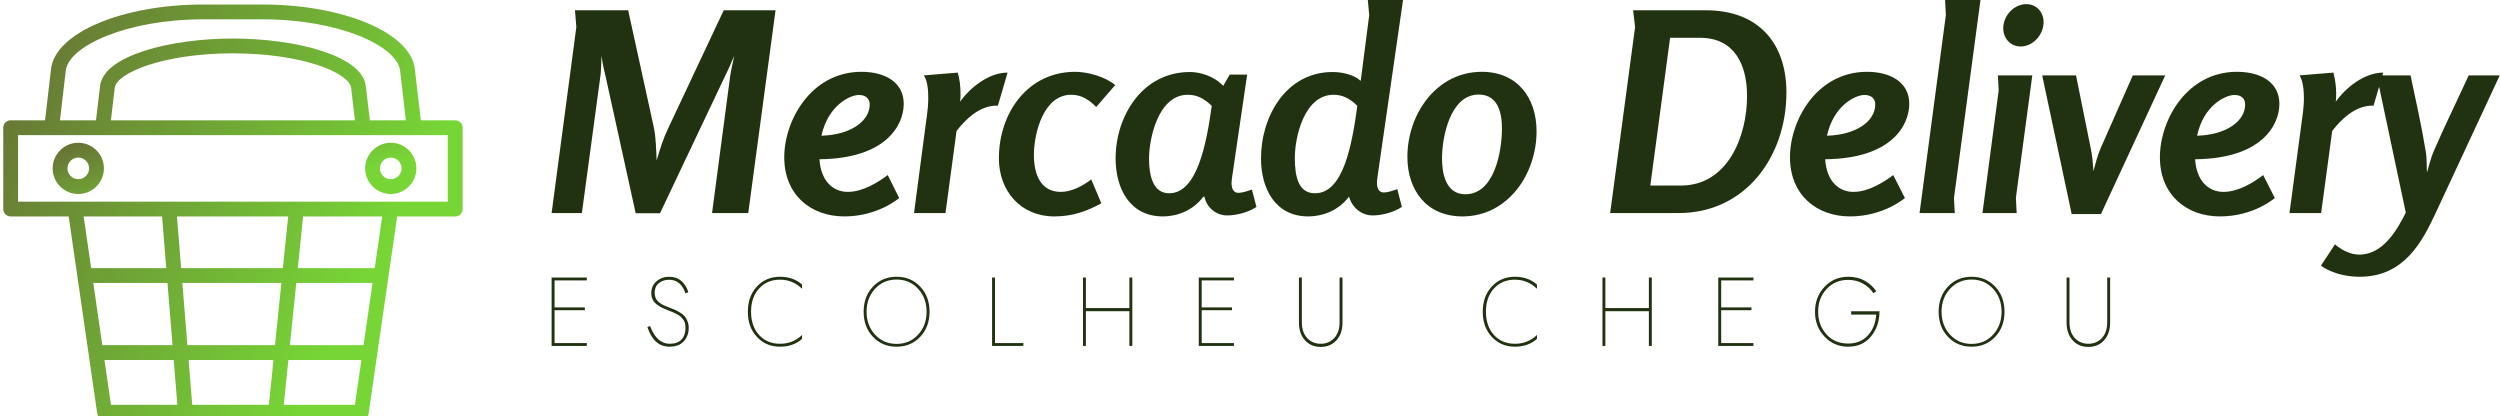
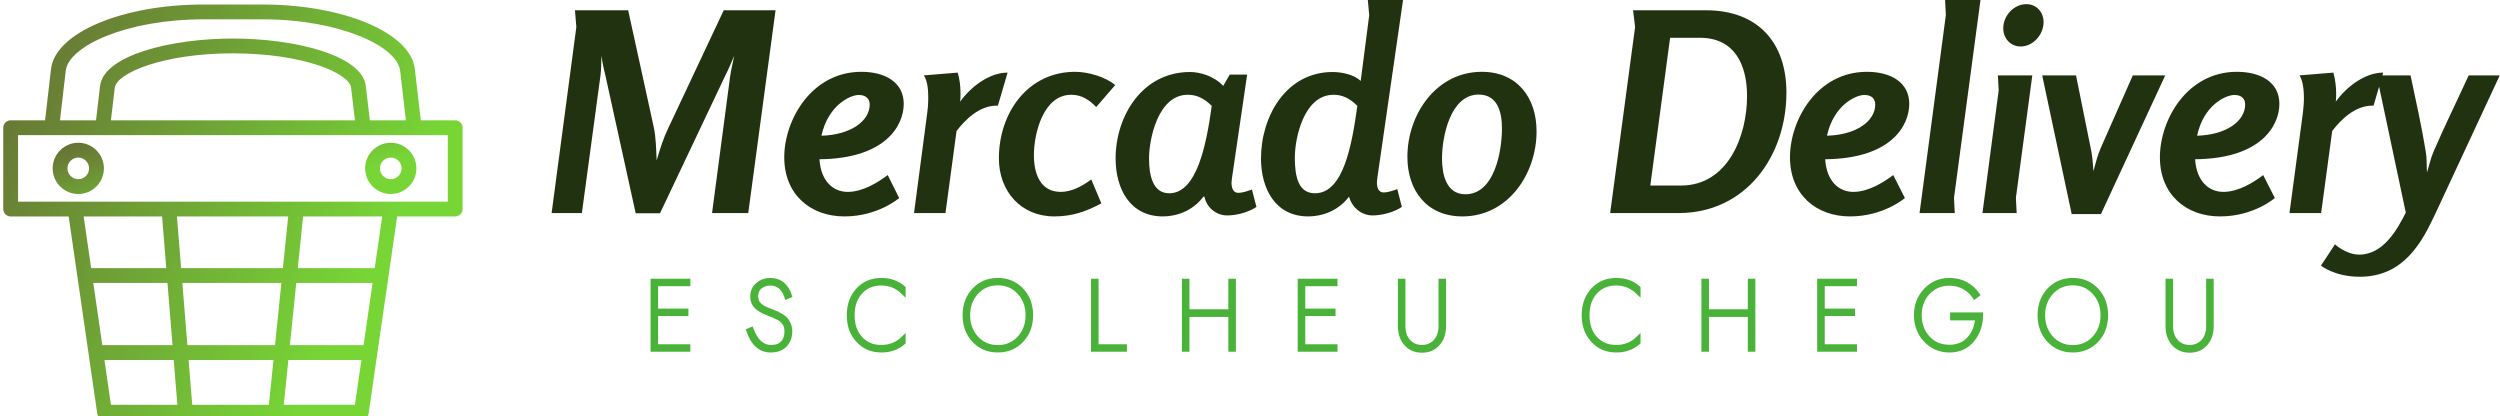
- <svg xmlns="http://www.w3.org/2000/svg" data-v-423bf9ae="" viewBox="0 0 542 90" class="iconLeftSlogan">
+ <svg xmlns="http://www.w3.org/2000/svg" data-v-423bf9ae="" viewBox="0 0 542 90" class="iconLeftSlogan" version="1.1" id="svg20">
  <g data-v-423bf9ae="" id="e7701982-4d8e-448b-a680-2641bb8ba6e2" fill="#213210" transform="matrix(4.288778,0,0,4.288778,118.9462,-12.48034)">
-     <path d="M10.09 13.68L11.47 3.43L8.85 3.43L6.05 9.38C5.80 9.90 5.64 10.40 5.46 11.02C5.43 10.44 5.43 9.88 5.31 9.32L4.02 3.43L1.33 3.43L1.40 4.28L0.15 13.68L1.68 13.68L2.62 6.73C2.66 6.40 2.66 6.05 2.67 5.73C2.72 6.13 2.84 6.61 2.87 6.73L4.40 13.69L5.63 13.69L8.93 6.73C9.10 6.40 9.24 6.06 9.38 5.73C9.32 6.05 9.23 6.40 9.18 6.73L8.26 13.68ZM17.95 8.16C17.95 7.07 17.01 6.54 15.81 6.54C13.29 6.54 11.91 8.97 11.91 10.86C11.91 12.75 13.24 13.85 14.95 13.85C16.66 13.85 17.72 12.92 17.72 12.92L17.14 11.76C16.66 12.12 15.89 12.61 15.12 12.61C14.39 12.61 13.76 12.08 13.69 10.96C17.05 10.93 17.95 9.24 17.95 8.16ZM16.23 8.19C16.23 9.03 15.27 9.73 13.79 9.77C14.13 8.22 15.25 7.71 15.68 7.71C16.04 7.71 16.23 7.91 16.23 8.19ZM22.71 8.25L23.20 6.58C22.26 6.58 21.32 7.32 20.80 8.05C20.82 7.92 20.82 7.78 20.82 7.64C20.82 7.28 20.78 6.92 20.68 6.58L18.97 6.72C19.17 7.04 19.19 7.53 19.19 7.90C19.19 8.13 19.17 8.41 19.14 8.60L18.47 13.68L20.06 13.68L20.62 9.53C21.07 8.95 21.77 8.25 22.65 8.25ZM27.68 8.32L28.64 7.21C28.14 6.79 27.26 6.54 26.61 6.54C24.25 6.54 22.76 8.58 22.76 10.92C22.76 12.56 23.86 13.85 25.56 13.85C26.50 13.85 27.19 13.59 27.94 13.19L27.43 11.98C27.02 12.29 26.46 12.61 25.89 12.61C24.85 12.61 24.53 11.69 24.53 10.75C24.53 9.67 25.00 7.70 26.42 7.70C26.95 7.70 27.34 7.97 27.68 8.32ZM35.78 13.37L35.55 12.49C35.36 12.56 35.06 12.66 34.87 12.66C34.59 12.66 34.52 12.39 34.52 12.15C34.52 12.05 34.54 11.96 34.55 11.86L35.31 6.68L34.43 6.68L34.10 7.25C33.61 6.73 32.89 6.55 32.42 6.55C30.00 6.55 28.66 8.79 28.66 10.92C28.66 12.43 29.37 13.85 31.05 13.85C31.74 13.85 32.55 13.58 33.10 12.85L33.15 12.85C33.26 13.40 33.74 13.80 34.30 13.80C34.78 13.80 35.38 13.64 35.78 13.37ZM33.52 8.26C33.25 10.22 32.77 12.68 31.37 12.68C30.55 12.68 30.35 11.80 30.35 10.92C30.35 9.93 30.81 7.70 32.31 7.70C32.75 7.70 33.12 7.87 33.52 8.26ZM41.90 11.84L43.19 2.91L41.41 2.91L41.48 3.68L41.05 7.00C40.71 6.68 40.10 6.55 39.63 6.55C37.28 6.55 36.01 8.79 36.01 10.92C36.01 12.43 36.72 13.85 38.40 13.85C39.09 13.85 39.91 13.58 40.46 12.85C40.61 13.40 41.09 13.80 41.65 13.80C42.13 13.80 42.73 13.64 43.13 13.37L42.90 12.47C42.71 12.54 42.41 12.64 42.22 12.64C41.94 12.64 41.87 12.38 41.87 12.14C41.87 12.04 41.89 11.94 41.90 11.84ZM40.88 8.26C40.61 10.22 40.18 12.68 38.74 12.68C37.91 12.68 37.72 11.87 37.72 10.88C37.72 9.88 38.18 7.70 39.68 7.70C40.11 7.70 40.49 7.87 40.88 8.26ZM49.94 9.55C49.94 7.84 48.96 6.54 47.17 6.54C44.87 6.54 43.41 8.69 43.41 10.84C43.41 12.54 44.39 13.85 46.19 13.85C48.50 13.85 49.94 11.70 49.94 9.55ZM48.19 9.41C48.19 10.54 47.82 12.73 46.34 12.73C45.36 12.73 45.16 11.70 45.16 10.92C45.16 9.83 45.58 7.69 47.01 7.69C47.99 7.69 48.19 8.61 48.19 9.41ZM62.57 7.59C62.57 5.03 61.10 3.43 58.51 3.43L54.82 3.43L54.92 4.28L53.66 13.68L57.12 13.68C60.54 13.68 62.57 10.78 62.57 7.59ZM60.58 7.76C60.58 9.80 59.61 12.29 57.23 12.29L55.69 12.29L56.69 4.82L58.20 4.82C59.96 4.82 60.58 6.20 60.58 7.76ZM68.78 8.16C68.78 7.07 67.84 6.54 66.64 6.54C64.12 6.54 62.75 8.97 62.75 10.86C62.75 12.75 64.08 13.85 65.79 13.85C67.49 13.85 68.56 12.92 68.56 12.92L67.97 11.76C67.49 12.12 66.72 12.61 65.95 12.61C65.23 12.61 64.60 12.08 64.53 10.96C67.89 10.93 68.78 9.24 68.78 8.16ZM67.06 8.19C67.06 9.03 66.11 9.73 64.62 9.77C64.96 8.22 66.08 7.71 66.51 7.71C66.88 7.71 67.06 7.91 67.06 8.19ZM71.04 12.92L72.38 2.91L70.59 2.91L70.63 3.67L69.30 13.68L71.08 13.68ZM75.57 4.03C75.57 3.53 75.22 3.12 74.70 3.12C74.06 3.12 73.53 3.71 73.53 4.34C73.53 4.84 73.89 5.26 74.41 5.26C75.05 5.26 75.57 4.65 75.57 4.03ZM74.17 12.91L75.00 6.72L73.26 6.72L73.30 7.48L72.48 13.68L74.21 13.68ZM78.47 13.73L81.72 6.72L80.08 6.72L78.46 10.39C78.29 10.77 78.20 11.17 78.09 11.56C78.06 11.16 78.04 10.78 77.95 10.39L77.21 6.72L75.50 6.72L76.99 13.73ZM87.49 8.16C87.49 7.07 86.55 6.54 85.34 6.54C82.82 6.54 81.45 8.97 81.45 10.86C81.45 12.75 82.78 13.85 84.49 13.85C86.20 13.85 87.26 12.92 87.26 12.92L86.67 11.76C86.20 12.12 85.43 12.61 84.66 12.61C83.93 12.61 83.30 12.08 83.23 10.96C86.59 10.93 87.49 9.24 87.49 8.16ZM85.76 8.19C85.76 9.03 84.81 9.73 83.33 9.77C83.66 8.22 84.78 7.71 85.22 7.71C85.58 7.71 85.76 7.91 85.76 8.19ZM92.25 8.25L92.74 6.58C91.80 6.58 90.86 7.32 90.34 8.05C90.36 7.92 90.36 7.78 90.36 7.64C90.36 7.28 90.31 6.92 90.22 6.58L88.51 6.72C88.70 7.04 88.73 7.53 88.73 7.90C88.73 8.13 88.70 8.41 88.68 8.60L88.00 13.68L89.60 13.68L90.16 9.53C90.61 8.95 91.31 8.25 92.19 8.25ZM95.37 13.72L98.63 6.72L97.06 6.72C96.47 8.01 95.84 9.28 95.28 10.58C95.14 10.91 95.05 11.30 94.95 11.63C94.93 11.30 94.95 10.91 94.89 10.58C94.68 9.28 94.39 8.01 94.12 6.72L92.41 6.72L93.88 13.66C93.46 14.48 92.76 15.78 91.53 15.78C90.85 15.78 90.30 15.26 90.30 15.26L89.59 16.34C89.59 16.34 90.29 16.90 91.55 16.90C93.80 16.90 94.71 15.12 95.37 13.72Z" />
+     <path d="M10.09 13.68L11.47 3.43L8.85 3.43L6.05 9.38C5.80 9.90 5.64 10.40 5.46 11.02C5.43 10.44 5.43 9.88 5.31 9.32L4.02 3.43L1.33 3.43L1.40 4.28L0.15 13.68L1.68 13.68L2.62 6.73C2.66 6.40 2.66 6.05 2.67 5.73C2.72 6.13 2.84 6.61 2.87 6.73L4.40 13.69L5.63 13.69L8.93 6.73C9.10 6.40 9.24 6.06 9.38 5.73C9.32 6.05 9.23 6.40 9.18 6.73L8.26 13.68ZM17.95 8.16C17.95 7.07 17.01 6.54 15.81 6.54C13.29 6.54 11.91 8.97 11.91 10.86C11.91 12.75 13.24 13.85 14.95 13.85C16.66 13.85 17.72 12.92 17.72 12.92L17.14 11.76C16.66 12.12 15.89 12.61 15.12 12.61C14.39 12.61 13.76 12.08 13.69 10.96C17.05 10.93 17.95 9.24 17.95 8.16ZM16.23 8.19C16.23 9.03 15.27 9.73 13.79 9.77C14.13 8.22 15.25 7.71 15.68 7.71C16.04 7.71 16.23 7.91 16.23 8.19ZM22.71 8.25L23.20 6.58C22.26 6.58 21.32 7.32 20.80 8.05C20.82 7.92 20.82 7.78 20.82 7.64C20.82 7.28 20.78 6.92 20.68 6.58L18.97 6.72C19.17 7.04 19.19 7.53 19.19 7.90C19.19 8.13 19.17 8.41 19.14 8.60L18.47 13.68L20.06 13.68L20.62 9.53C21.07 8.95 21.77 8.25 22.65 8.25ZM27.68 8.32L28.64 7.21C28.14 6.79 27.26 6.54 26.61 6.54C24.25 6.54 22.76 8.58 22.76 10.92C22.76 12.56 23.86 13.85 25.56 13.85C26.50 13.85 27.19 13.59 27.94 13.19L27.43 11.98C27.02 12.29 26.46 12.61 25.89 12.61C24.85 12.61 24.53 11.69 24.53 10.75C24.53 9.67 25.00 7.70 26.42 7.70C26.95 7.70 27.34 7.97 27.68 8.32ZM35.78 13.37L35.55 12.49C35.36 12.56 35.06 12.66 34.87 12.66C34.59 12.66 34.52 12.39 34.52 12.15C34.52 12.05 34.54 11.96 34.55 11.86L35.31 6.68L34.43 6.68L34.10 7.25C33.61 6.73 32.89 6.55 32.42 6.55C30.00 6.55 28.66 8.79 28.66 10.92C28.66 12.43 29.37 13.85 31.05 13.85C31.74 13.85 32.55 13.58 33.10 12.85L33.15 12.85C33.26 13.40 33.74 13.80 34.30 13.80C34.78 13.80 35.38 13.64 35.78 13.37ZM33.52 8.26C33.25 10.22 32.77 12.68 31.37 12.68C30.55 12.68 30.35 11.80 30.35 10.92C30.35 9.93 30.81 7.70 32.31 7.70C32.75 7.70 33.12 7.87 33.52 8.26ZM41.90 11.84L43.19 2.91L41.41 2.91L41.48 3.68L41.05 7.00C40.71 6.68 40.10 6.55 39.63 6.55C37.28 6.55 36.01 8.79 36.01 10.92C36.01 12.43 36.72 13.85 38.40 13.85C39.09 13.85 39.91 13.58 40.46 12.85C40.61 13.40 41.09 13.80 41.65 13.80C42.13 13.80 42.73 13.64 43.13 13.37L42.90 12.47C42.71 12.54 42.41 12.64 42.22 12.64C41.94 12.64 41.87 12.38 41.87 12.14C41.87 12.04 41.89 11.94 41.90 11.84ZM40.88 8.26C40.61 10.22 40.18 12.68 38.74 12.68C37.91 12.68 37.72 11.87 37.72 10.88C37.72 9.88 38.18 7.70 39.68 7.70C40.11 7.70 40.49 7.87 40.88 8.26ZM49.94 9.55C49.94 7.84 48.96 6.54 47.17 6.54C44.87 6.54 43.41 8.69 43.41 10.84C43.41 12.54 44.39 13.85 46.19 13.85C48.50 13.85 49.94 11.70 49.94 9.55ZM48.19 9.41C48.19 10.54 47.82 12.73 46.34 12.73C45.36 12.73 45.16 11.70 45.16 10.92C45.16 9.83 45.58 7.69 47.01 7.69C47.99 7.69 48.19 8.61 48.19 9.41ZM62.57 7.59C62.57 5.03 61.10 3.43 58.51 3.43L54.82 3.43L54.92 4.28L53.66 13.68L57.12 13.68C60.54 13.68 62.57 10.78 62.57 7.59ZM60.58 7.76C60.58 9.80 59.61 12.29 57.23 12.29L55.69 12.29L56.69 4.82L58.20 4.82C59.96 4.82 60.58 6.20 60.58 7.76ZM68.78 8.16C68.78 7.07 67.84 6.54 66.64 6.54C64.12 6.54 62.75 8.97 62.75 10.86C62.75 12.75 64.08 13.85 65.79 13.85C67.49 13.85 68.56 12.92 68.56 12.92L67.97 11.76C67.49 12.12 66.72 12.61 65.95 12.61C65.23 12.61 64.60 12.08 64.53 10.96C67.89 10.93 68.78 9.24 68.78 8.16ZM67.06 8.19C67.06 9.03 66.11 9.73 64.62 9.77C64.96 8.22 66.08 7.71 66.51 7.71C66.88 7.71 67.06 7.91 67.06 8.19ZM71.04 12.92L72.38 2.91L70.59 2.91L70.63 3.67L69.30 13.68L71.08 13.68ZM75.57 4.03C75.57 3.53 75.22 3.12 74.70 3.12C74.06 3.12 73.53 3.71 73.53 4.34C73.53 4.84 73.89 5.26 74.41 5.26C75.05 5.26 75.57 4.65 75.57 4.03ZM74.17 12.91L75.00 6.72L73.26 6.72L73.30 7.48L72.48 13.68L74.21 13.68ZM78.47 13.73L81.72 6.72L80.08 6.72L78.46 10.39C78.29 10.77 78.20 11.17 78.09 11.56C78.06 11.16 78.04 10.78 77.95 10.39L77.21 6.72L75.50 6.72L76.99 13.73ZM87.49 8.16C87.49 7.07 86.55 6.54 85.34 6.54C82.82 6.54 81.45 8.97 81.45 10.86C81.45 12.75 82.78 13.85 84.49 13.85C86.20 13.85 87.26 12.92 87.26 12.92L86.67 11.76C86.20 12.12 85.43 12.61 84.66 12.61C83.93 12.61 83.30 12.08 83.23 10.96C86.59 10.93 87.49 9.24 87.49 8.16ZM85.76 8.19C85.76 9.03 84.81 9.73 83.33 9.77C83.66 8.22 84.78 7.71 85.22 7.71C85.58 7.71 85.76 7.91 85.76 8.19ZM92.25 8.25L92.74 6.58C91.80 6.58 90.86 7.32 90.34 8.05C90.36 7.92 90.36 7.78 90.36 7.64C90.36 7.28 90.31 6.92 90.22 6.58L88.51 6.72C88.70 7.04 88.73 7.53 88.73 7.90C88.73 8.13 88.70 8.41 88.68 8.60L88.00 13.68L89.60 13.68L90.16 9.53C90.61 8.95 91.31 8.25 92.19 8.25ZM95.37 13.72L98.63 6.72L97.06 6.72C96.47 8.01 95.84 9.28 95.28 10.58C95.14 10.91 95.05 11.30 94.95 11.63C94.93 11.30 94.95 10.91 94.89 10.58C94.68 9.28 94.39 8.01 94.12 6.72L92.41 6.72L93.88 13.66C93.46 14.48 92.76 15.78 91.53 15.78C90.85 15.78 90.30 15.26 90.30 15.26L89.59 16.34C89.59 16.34 90.29 16.90 91.55 16.90C93.80 16.90 94.71 15.12 95.37 13.72Z" id="path2" />
  </g>
-   <defs data-v-423bf9ae="">
+   <defs data-v-423bf9ae="" id="defs10">
    <linearGradient data-v-423bf9ae="" gradientTransform="rotate(25)" id="4cb2de5b-4a90-43cc-90d0-d61dfda8ed2b" x1="0%" y1="0%" x2="100%" y2="0%">
-       <stop data-v-423bf9ae="" offset="0%" style="stop-color: rgb(102, 108, 53); stop-opacity: 1;" />
-       <stop data-v-423bf9ae="" offset="100%" style="stop-color: rgb(119, 214, 54); stop-opacity: 1;" />
+       <stop data-v-423bf9ae="" offset="0%" style="stop-color: rgb(102, 108, 53); stop-opacity: 1;" id="stop5" />
+       <stop data-v-423bf9ae="" offset="100%" style="stop-color: rgb(119, 214, 54); stop-opacity: 1;" id="stop7" />
    </linearGradient>
  </defs>
  <g data-v-423bf9ae="" id="fea0dc13-87c8-4a90-b1d7-8ddd969dbe0d" transform="matrix(1.070855,0,0,1.070855,-0.9010269,-5.42357)" stroke="none" fill="url(#4cb2de5b-4a90-43cc-90d0-d61dfda8ed2b)">
-     <path d="M93 29.42h-6.965l-1.208-10.395c-.85-7.316-14.402-13.047-30.852-13.047H42.026c-16.45 0-30.002 5.731-30.853 13.048L9.965 29.42H3a1.5 1.5 0 0 0-1.5 1.5v16.467a1.5 1.5 0 0 0 1.5 1.5h11.747l5.775 39.851a1.499 1.499 0 0 0 1.484 1.285h51.986c.745 0 1.378-.547 1.484-1.285l5.775-39.851H93a1.5 1.5 0 0 0 1.5-1.5V30.92a1.5 1.5 0 0 0-1.5-1.5zM14.154 19.372c.571-4.917 12.158-10.395 27.872-10.395h11.948c15.714 0 27.301 5.478 27.872 10.395l1.168 10.048h-7.292l-.823-6.954c-.738-6.235-14.41-9.6-26.899-9.6s-26.161 3.365-26.899 9.601l-.823 6.953h-7.292l1.168-10.048zM72.702 29.42H23.298l.781-6.601c.344-2.903 9.61-6.953 23.921-6.953s23.577 4.049 23.921 6.953l.781 6.601zm1.744 45.523H59.533l1.29-12.592H76.27l-1.824 12.592zm-17.928 0H38.78l-1.022-12.592h20.05l-1.29 12.592zM39.762 87.024l-.737-9.081H56.21l-.931 9.081H39.762zM19.729 62.351h15.019l1.022 12.592H21.554l-1.825-12.592zm17.785-3l-.85-10.463h22.523l-1.072 10.463H37.514zm-3.86-10.463l.85 10.463H19.295l-1.517-10.463h15.876zM21.988 77.943h14.026l.737 9.081H23.305l-1.317-9.081zm50.707 9.081h-14.4l.931-9.081h14.786l-1.317 9.081zm4.01-27.673H61.131l1.072-10.463h16.019l-1.517 10.463zM91.5 45.888h-87V32.42h87v13.468z" />
-     <path d="M16.689 33.966c-2.861 0-5.188 2.327-5.188 5.188s2.327 5.188 5.188 5.188c2.86 0 5.188-2.328 5.188-5.188s-2.327-5.188-5.188-5.188zm0 7.376c-1.207 0-2.188-.982-2.188-2.188s.981-2.188 2.188-2.188c1.206 0 2.188.981 2.188 2.188s-.981 2.188-2.188 2.188zM79.955 44.342c2.861 0 5.188-2.328 5.188-5.188s-2.327-5.188-5.188-5.188c-2.86 0-5.188 2.327-5.188 5.188s2.328 5.188 5.188 5.188zm0-7.376c1.207 0 2.188.981 2.188 2.188s-.981 2.188-2.188 2.188c-1.206 0-2.188-.982-2.188-2.188s.982-2.188 2.188-2.188z" />
+     <path d="M93 29.42h-6.965l-1.208-10.395c-.85-7.316-14.402-13.047-30.852-13.047H42.026c-16.45 0-30.002 5.731-30.853 13.048L9.965 29.42H3a1.5 1.5 0 0 0-1.5 1.5v16.467a1.5 1.5 0 0 0 1.5 1.5h11.747l5.775 39.851a1.499 1.499 0 0 0 1.484 1.285h51.986c.745 0 1.378-.547 1.484-1.285l5.775-39.851H93a1.5 1.5 0 0 0 1.5-1.5V30.92a1.5 1.5 0 0 0-1.5-1.5zM14.154 19.372c.571-4.917 12.158-10.395 27.872-10.395h11.948c15.714 0 27.301 5.478 27.872 10.395l1.168 10.048h-7.292l-.823-6.954c-.738-6.235-14.41-9.6-26.899-9.6s-26.161 3.365-26.899 9.601l-.823 6.953h-7.292l1.168-10.048zM72.702 29.42H23.298l.781-6.601c.344-2.903 9.61-6.953 23.921-6.953s23.577 4.049 23.921 6.953l.781 6.601zm1.744 45.523H59.533l1.29-12.592H76.27l-1.824 12.592zm-17.928 0H38.78l-1.022-12.592h20.05l-1.29 12.592zM39.762 87.024l-.737-9.081H56.21l-.931 9.081H39.762zM19.729 62.351h15.019l1.022 12.592H21.554l-1.825-12.592zm17.785-3l-.85-10.463h22.523l-1.072 10.463H37.514zm-3.86-10.463l.85 10.463H19.295l-1.517-10.463h15.876zM21.988 77.943h14.026l.737 9.081H23.305l-1.317-9.081zm50.707 9.081h-14.4l.931-9.081h14.786l-1.317 9.081zm4.01-27.673H61.131l1.072-10.463h16.019l-1.517 10.463zM91.5 45.888h-87V32.42h87v13.468z" id="path12" />
+     <path d="M16.689 33.966c-2.861 0-5.188 2.327-5.188 5.188s2.327 5.188 5.188 5.188c2.86 0 5.188-2.328 5.188-5.188s-2.327-5.188-5.188-5.188zm0 7.376c-1.207 0-2.188-.982-2.188-2.188s.981-2.188 2.188-2.188c1.206 0 2.188.981 2.188 2.188s-.981 2.188-2.188 2.188zM79.955 44.342c2.861 0 5.188-2.328 5.188-5.188s-2.327-5.188-5.188-5.188c-2.86 0-5.188 2.327-5.188 5.188s2.328 5.188 5.188 5.188zm0-7.376c1.207 0 2.188.981 2.188 2.188s-.981 2.188-2.188 2.188c-1.206 0-2.188-.982-2.188-2.188s.982-2.188 2.188-2.188z" id="path14" />
  </g>
-   <g data-v-423bf9ae="" id="6928b1d5-9363-45ba-a857-564793076d4b" fill="#213210" transform="matrix(1.513356,0,0,1.513356,117.6827,55.92907)">
-     <path d="M1.68 7.48L6.02 7.48L6.02 7.08L1.68 7.08L1.68 3.21L6.30 3.21L6.30 2.80L1.26 2.80L1.26 12.60L6.30 12.60L6.30 12.19L1.68 12.19ZM15.36 9.74L14.98 9.90C15.61 11.77 16.66 12.71 18.13 12.71C19.04 12.71 19.74 12.45 20.20 11.93C20.67 11.41 20.90 10.77 20.90 10.01C20.90 9.66 20.84 9.35 20.73 9.06C20.61 8.78 20.48 8.55 20.34 8.37C20.19 8.19 19.99 8.02 19.73 7.86C19.46 7.70 19.25 7.58 19.09 7.50C18.93 7.43 18.70 7.34 18.42 7.22C18.39 7.21 18.27 7.16 18.07 7.08C17.88 7.01 17.76 6.96 17.71 6.94C17.66 6.91 17.56 6.87 17.39 6.80C17.22 6.73 17.11 6.67 17.06 6.64C17.01 6.60 16.92 6.54 16.79 6.45C16.66 6.37 16.57 6.30 16.52 6.24C16.47 6.18 16.41 6.10 16.32 6.00C16.24 5.90 16.18 5.80 16.15 5.70C16.12 5.61 16.09 5.50 16.06 5.38C16.03 5.25 16.02 5.12 16.02 4.98C16.02 4.41 16.21 3.95 16.61 3.62C17.01 3.29 17.50 3.12 18.09 3.12C19.22 3.12 20.00 3.77 20.44 5.07L20.85 4.90C20.64 4.23 20.30 3.69 19.84 3.29C19.37 2.89 18.79 2.69 18.10 2.69C17.41 2.69 16.81 2.90 16.30 3.33C15.79 3.76 15.54 4.33 15.54 5.04C15.54 5.39 15.61 5.71 15.76 5.99C15.90 6.27 16.12 6.51 16.40 6.71C16.69 6.91 16.94 7.07 17.17 7.17C17.40 7.28 17.70 7.41 18.06 7.55C18.34 7.65 18.53 7.72 18.63 7.77C18.74 7.82 18.91 7.90 19.15 8.02C19.39 8.13 19.57 8.24 19.68 8.34C19.78 8.45 19.91 8.58 20.05 8.75C20.20 8.92 20.30 9.11 20.36 9.32C20.41 9.54 20.44 9.78 20.44 10.05C20.44 10.72 20.25 11.27 19.87 11.68C19.50 12.09 18.93 12.29 18.17 12.29C16.94 12.29 16.00 11.44 15.36 9.74ZM29.83 7.70C29.83 6.33 30.21 5.22 30.98 4.38C31.74 3.53 32.74 3.11 33.99 3.11C35.19 3.11 36.24 3.54 37.14 4.41L37.14 3.81C36.29 3.06 35.24 2.69 33.99 2.69C32.64 2.69 31.53 3.16 30.67 4.09C29.80 5.03 29.37 6.23 29.37 7.70C29.37 9.17 29.80 10.37 30.67 11.30C31.53 12.24 32.64 12.71 33.99 12.71C35.24 12.71 36.29 12.34 37.14 11.59L37.14 11.03C36.27 11.87 35.22 12.29 33.99 12.29C32.74 12.29 31.74 11.87 30.98 11.03C30.21 10.18 29.83 9.07 29.83 7.70ZM46.38 7.70C46.38 6.38 46.79 5.29 47.60 4.41C48.41 3.53 49.44 3.09 50.68 3.09C51.92 3.09 52.95 3.53 53.76 4.41C54.57 5.29 54.98 6.38 54.98 7.70C54.98 9.02 54.57 10.11 53.76 10.99C52.95 11.87 51.92 12.31 50.68 12.31C49.44 12.31 48.41 11.87 47.60 10.99C46.79 10.11 46.38 9.02 46.38 7.70ZM45.96 7.70C45.96 9.16 46.41 10.36 47.30 11.30C48.19 12.24 49.32 12.71 50.68 12.71C52.04 12.71 53.17 12.24 54.06 11.30C54.95 10.36 55.40 9.16 55.40 7.70C55.40 6.24 54.95 5.04 54.06 4.10C53.17 3.16 52.04 2.69 50.68 2.69C49.32 2.69 48.19 3.16 47.30 4.10C46.41 5.04 45.96 6.24 45.96 7.70ZM64.36 2.80L64.36 12.60L68.84 12.60L68.84 12.19L64.78 12.19L64.78 2.80ZM77.38 2.80L77.38 12.60L77.80 12.60L77.80 7.62L84.03 7.62L84.03 12.60L84.45 12.60L84.45 2.80L84.03 2.80L84.03 7.18L77.80 7.18L77.80 2.80ZM94.39 7.48L98.73 7.48L98.73 7.08L94.39 7.08L94.39 3.21L99.01 3.21L99.01 2.80L93.97 2.80L93.97 12.60L99.01 12.60L99.01 12.19L94.39 12.19ZM108.32 2.80L108.32 9.24C108.32 10.29 108.60 11.13 109.17 11.77C109.74 12.42 110.50 12.74 111.44 12.74C112.38 12.74 113.14 12.42 113.71 11.77C114.28 11.13 114.56 10.29 114.56 9.24L114.56 2.80L114.14 2.80L114.14 9.24C114.14 10.17 113.89 10.92 113.38 11.47C112.87 12.02 112.22 12.29 111.44 12.29C110.66 12.29 110.01 12.02 109.50 11.47C108.99 10.92 108.74 10.17 108.74 9.24L108.74 2.80ZM135.11 7.70C135.11 6.33 135.49 5.22 136.25 4.38C137.02 3.53 138.02 3.11 139.27 3.11C140.47 3.11 141.52 3.54 142.42 4.41L142.42 3.81C141.57 3.06 140.52 2.69 139.27 2.69C137.92 2.69 136.81 3.16 135.95 4.09C135.08 5.03 134.65 6.23 134.65 7.70C134.65 9.17 135.08 10.37 135.95 11.30C136.81 12.24 137.92 12.71 139.27 12.71C140.52 12.71 141.57 12.34 142.42 11.59L142.42 11.03C141.55 11.87 140.50 12.29 139.27 12.29C138.02 12.29 137.02 11.87 136.25 11.03C135.49 10.18 135.11 9.07 135.11 7.70ZM151.80 2.80L151.80 12.60L152.22 12.60L152.22 7.62L158.45 7.62L158.45 12.60L158.87 12.60L158.87 2.80L158.45 2.80L158.45 7.18L152.22 7.18L152.22 2.80ZM168.81 7.48L173.15 7.48L173.15 7.08L168.81 7.08L168.81 3.21L173.43 3.21L173.43 2.80L168.39 2.80L168.39 12.60L173.43 12.60L173.43 12.19L168.81 12.19ZM191.49 7.63L187.43 7.63L187.43 8.11L191.02 8.11C190.93 9.32 190.54 10.32 189.83 11.09C189.12 11.87 188.18 12.26 187.01 12.26C185.72 12.26 184.68 11.82 183.89 10.94C183.10 10.06 182.70 8.98 182.70 7.70C182.70 6.40 183.10 5.32 183.91 4.45C184.72 3.57 185.75 3.14 187.01 3.14C187.76 3.14 188.45 3.31 189.09 3.65C189.73 4.00 190.24 4.47 190.62 5.05L191.02 4.75C190.58 4.11 190.02 3.61 189.34 3.24C188.65 2.87 187.88 2.69 187.01 2.69C185.66 2.69 184.53 3.17 183.62 4.13C182.71 5.09 182.25 6.28 182.25 7.70C182.25 9.12 182.71 10.31 183.62 11.27C184.53 12.23 185.66 12.71 187.01 12.71C188.38 12.71 189.47 12.22 190.28 11.23C191.09 10.25 191.49 9.05 191.49 7.63ZM200.38 7.70C200.38 6.38 200.79 5.29 201.60 4.41C202.41 3.53 203.44 3.09 204.68 3.09C205.92 3.09 206.95 3.53 207.76 4.41C208.57 5.29 208.98 6.38 208.98 7.70C208.98 9.02 208.57 10.11 207.76 10.99C206.95 11.87 205.92 12.31 204.68 12.31C203.44 12.31 202.41 11.87 201.60 10.99C200.79 10.11 200.38 9.02 200.38 7.70ZM199.96 7.70C199.96 9.16 200.41 10.36 201.30 11.30C202.19 12.24 203.32 12.71 204.68 12.71C206.04 12.71 207.17 12.24 208.06 11.30C208.95 10.36 209.40 9.16 209.40 7.70C209.40 6.24 208.95 5.04 208.06 4.10C207.17 3.16 206.04 2.69 204.68 2.69C203.32 2.69 202.19 3.16 201.30 4.10C200.41 5.04 199.96 6.24 199.96 7.70ZM218.29 2.80L218.29 9.24C218.29 10.29 218.57 11.13 219.14 11.77C219.71 12.42 220.47 12.74 221.41 12.74C222.35 12.74 223.11 12.42 223.68 11.77C224.25 11.13 224.53 10.29 224.53 9.24L224.53 2.80L224.11 2.80L224.11 9.24C224.11 10.17 223.86 10.92 223.35 11.47C222.84 12.02 222.19 12.29 221.41 12.29C220.63 12.29 219.98 12.02 219.47 11.47C218.96 10.92 218.71 10.17 218.71 9.24L218.71 2.80Z" />
+   <g data-v-423bf9ae="" id="6928b1d5-9363-45ba-a857-564793076d4b" fill="#213210" transform="matrix(1.513356,0,0,1.513356,139.6352,56.68605)" style="fill:#767676;fill-opacity:1;stroke:#49b339;stroke-width:0.661;stroke-miterlimit:4;stroke-dasharray:none;stroke-opacity:1">
+     <path d="M 1.68,7.48 H 6.02 V 7.08 H 1.68 V 3.21 H 6.3 V 2.8 H 1.26 v 9.8 H 6.3 V 12.19 H 1.68 Z M 15.36,9.74 14.98,9.9 c 0.63,1.87 1.68,2.81 3.15,2.81 0.91,0 1.61,-0.26 2.07,-0.78 0.47,-0.52 0.7,-1.16 0.7,-1.92 C 20.9,9.66 20.84,9.35 20.73,9.06 20.61,8.78 20.48,8.55 20.34,8.37 20.19,8.19 19.99,8.02 19.73,7.86 19.46,7.7 19.25,7.58 19.09,7.5 18.93,7.43 18.7,7.34 18.42,7.22 18.39,7.21 18.27,7.16 18.07,7.08 17.88,7.01 17.76,6.96 17.71,6.94 17.66,6.91 17.56,6.87 17.39,6.8 17.22,6.73 17.11,6.67 17.06,6.64 17.01,6.6 16.92,6.54 16.79,6.45 16.66,6.37 16.57,6.3 16.52,6.24 16.47,6.18 16.41,6.1 16.32,6 16.24,5.9 16.18,5.8 16.15,5.7 16.12,5.61 16.09,5.5 16.06,5.38 16.03,5.25 16.02,5.12 16.02,4.98 c 0,-0.57 0.19,-1.03 0.59,-1.36 0.4,-0.33 0.89,-0.5 1.48,-0.5 1.13,0 1.91,0.65 2.35,1.95 L 20.85,4.9 C 20.64,4.23 20.3,3.69 19.84,3.29 19.37,2.89 18.79,2.69 18.1,2.69 c -0.69,0 -1.29,0.21 -1.8,0.64 -0.51,0.43 -0.76,1 -0.76,1.71 0,0.35 0.07,0.67 0.22,0.95 0.14,0.28 0.36,0.52 0.64,0.72 0.29,0.2 0.54,0.36 0.77,0.46 0.23,0.11 0.53,0.24 0.89,0.38 0.28,0.1 0.47,0.17 0.57,0.22 0.11,0.05 0.28,0.13 0.52,0.25 0.24,0.11 0.42,0.22 0.53,0.32 0.1,0.11 0.23,0.24 0.37,0.41 0.15,0.17 0.25,0.36 0.31,0.57 0.05,0.22 0.08,0.46 0.08,0.73 0,0.67 -0.19,1.22 -0.57,1.63 -0.37,0.41 -0.94,0.61 -1.7,0.61 -1.23,0 -2.17,-0.85 -2.81,-2.55 z M 29.83,7.7 c 0,-1.37 0.38,-2.48 1.15,-3.32 0.76,-0.85 1.76,-1.27 3.01,-1.27 1.2,0 2.25,0.43 3.15,1.3 v -0.6 c -0.85,-0.75 -1.9,-1.12 -3.15,-1.12 -1.35,0 -2.46,0.47 -3.32,1.4 -0.87,0.94 -1.3,2.14 -1.3,3.61 0,1.47 0.43,2.67 1.3,3.6 0.86,0.94 1.97,1.41 3.32,1.41 1.25,0 2.3,-0.37 3.15,-1.12 v -0.56 c -0.87,0.84 -1.92,1.26 -3.15,1.26 -1.25,0 -2.25,-0.42 -3.01,-1.26 C 30.21,10.18 29.83,9.07 29.83,7.7 Z m 16.55,0 c 0,-1.32 0.41,-2.41 1.22,-3.29 0.81,-0.88 1.84,-1.32 3.08,-1.32 1.24,0 2.27,0.44 3.08,1.32 0.81,0.88 1.22,1.97 1.22,3.29 0,1.32 -0.41,2.41 -1.22,3.29 -0.81,0.88 -1.84,1.32 -3.08,1.32 -1.24,0 -2.27,-0.44 -3.08,-1.32 C 46.79,10.11 46.38,9.02 46.38,7.7 Z m -0.42,0 c 0,1.46 0.45,2.66 1.34,3.6 0.89,0.94 2.02,1.41 3.38,1.41 1.36,0 2.49,-0.47 3.38,-1.41 C 54.95,10.36 55.4,9.16 55.4,7.7 55.4,6.24 54.95,5.04 54.06,4.1 53.17,3.16 52.04,2.69 50.68,2.69 49.32,2.69 48.19,3.16 47.3,4.1 46.41,5.04 45.96,6.24 45.96,7.7 Z m 18.4,-4.9 v 9.8 h 4.48 V 12.19 H 64.78 V 2.8 Z m 13.02,0 v 9.8 H 77.8 V 7.62 h 6.23 v 4.98 h 0.42 V 2.8 H 84.03 V 7.18 H 77.8 V 2.8 Z m 17.01,4.68 h 4.34 V 7.08 H 94.39 V 3.21 h 4.62 V 2.8 h -5.04 v 9.8 h 5.04 V 12.19 H 94.39 Z M 108.32,2.8 v 6.44 c 0,1.05 0.28,1.89 0.85,2.53 0.57,0.65 1.33,0.97 2.27,0.97 0.94,0 1.7,-0.32 2.27,-0.97 0.57,-0.64 0.85,-1.48 0.85,-2.53 V 2.8 h -0.42 v 6.44 c 0,0.93 -0.25,1.68 -0.76,2.23 -0.51,0.55 -1.16,0.82 -1.94,0.82 -0.78,0 -1.43,-0.27 -1.94,-0.82 -0.51,-0.55 -0.76,-1.3 -0.76,-2.23 V 2.8 Z m 26.79,4.9 c 0,-1.37 0.38,-2.48 1.14,-3.32 0.77,-0.85 1.77,-1.27 3.02,-1.27 1.2,0 2.25,0.43 3.15,1.3 v -0.6 c -0.85,-0.75 -1.9,-1.12 -3.15,-1.12 -1.35,0 -2.46,0.47 -3.32,1.4 -0.87,0.94 -1.3,2.14 -1.3,3.61 0,1.47 0.43,2.67 1.3,3.6 0.86,0.94 1.97,1.41 3.32,1.41 1.25,0 2.3,-0.37 3.15,-1.12 v -0.56 c -0.87,0.84 -1.92,1.26 -3.15,1.26 -1.25,0 -2.25,-0.42 -3.02,-1.26 -0.76,-0.85 -1.14,-1.96 -1.14,-3.33 z M 151.8,2.8 v 9.8 h 0.42 V 7.62 h 6.23 v 4.98 h 0.42 V 2.8 h -0.42 v 4.38 h -6.23 V 2.8 Z m 17.01,4.68 h 4.34 v -0.4 h -4.34 V 3.21 h 4.62 V 2.8 h -5.04 v 9.8 h 5.04 v -0.41 h -4.62 z m 22.68,0.15 h -4.06 v 0.48 h 3.59 c -0.09,1.21 -0.48,2.21 -1.19,2.98 -0.71,0.78 -1.65,1.17 -2.82,1.17 -1.29,0 -2.33,-0.44 -3.12,-1.32 -0.79,-0.88 -1.19,-1.96 -1.19,-3.24 0,-1.3 0.4,-2.38 1.21,-3.25 0.81,-0.88 1.84,-1.31 3.1,-1.31 0.75,0 1.44,0.17 2.08,0.51 0.64,0.35 1.15,0.82 1.53,1.4 l 0.4,-0.3 c -0.44,-0.64 -1,-1.14 -1.68,-1.51 -0.69,-0.37 -1.46,-0.55 -2.33,-0.55 -1.35,0 -2.48,0.48 -3.39,1.44 -0.91,0.96 -1.37,2.15 -1.37,3.57 0,1.42 0.46,2.61 1.37,3.57 0.91,0.96 2.04,1.44 3.39,1.44 1.37,0 2.46,-0.49 3.27,-1.48 0.81,-0.98 1.21,-2.18 1.21,-3.6 z m 8.89,0.07 c 0,-1.32 0.41,-2.41 1.22,-3.29 0.81,-0.88 1.84,-1.32 3.08,-1.32 1.24,0 2.27,0.44 3.08,1.32 0.81,0.88 1.22,1.97 1.22,3.29 0,1.32 -0.41,2.41 -1.22,3.29 -0.81,0.88 -1.84,1.32 -3.08,1.32 -1.24,0 -2.27,-0.44 -3.08,-1.32 -0.81,-0.88 -1.22,-1.97 -1.22,-3.29 z m -0.42,0 c 0,1.46 0.45,2.66 1.34,3.6 0.89,0.94 2.02,1.41 3.38,1.41 1.36,0 2.49,-0.47 3.38,-1.41 0.89,-0.94 1.34,-2.14 1.34,-3.6 0,-1.46 -0.45,-2.66 -1.34,-3.6 -0.89,-0.94 -2.02,-1.41 -3.38,-1.41 -1.36,0 -2.49,0.47 -3.38,1.41 -0.89,0.94 -1.34,2.14 -1.34,3.6 z m 18.33,-4.9 v 6.44 c 0,1.05 0.28,1.89 0.85,2.53 0.57,0.65 1.33,0.97 2.27,0.97 0.94,0 1.7,-0.32 2.27,-0.97 0.57,-0.64 0.85,-1.48 0.85,-2.53 V 2.8 h -0.42 v 6.44 c 0,0.93 -0.25,1.68 -0.76,2.23 -0.51,0.55 -1.16,0.82 -1.94,0.82 -0.78,0 -1.43,-0.27 -1.94,-0.82 -0.51,-0.55 -0.76,-1.3 -0.76,-2.23 V 2.8 Z" id="path17" style="fill:#767676;fill-opacity:1;stroke:#49b339;stroke-width:0.661;stroke-miterlimit:4;stroke-dasharray:none;stroke-opacity:1" />
  </g>
</svg>
